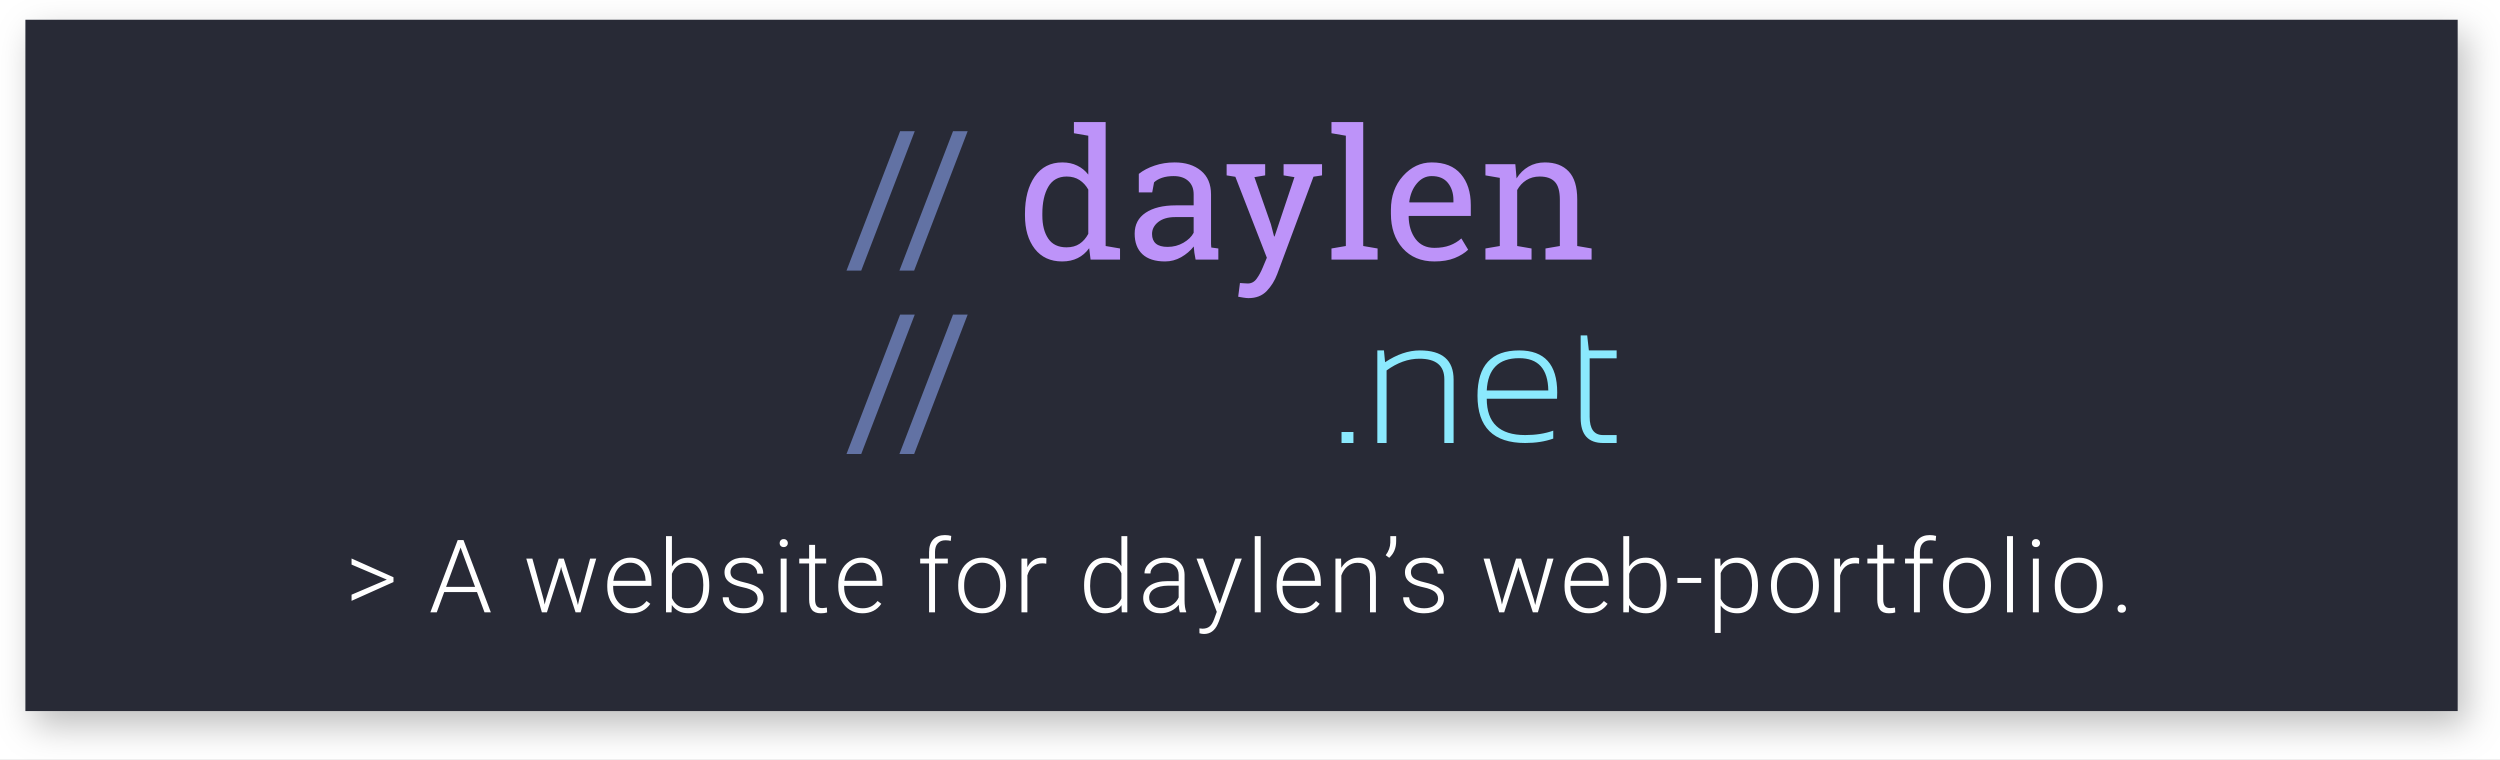
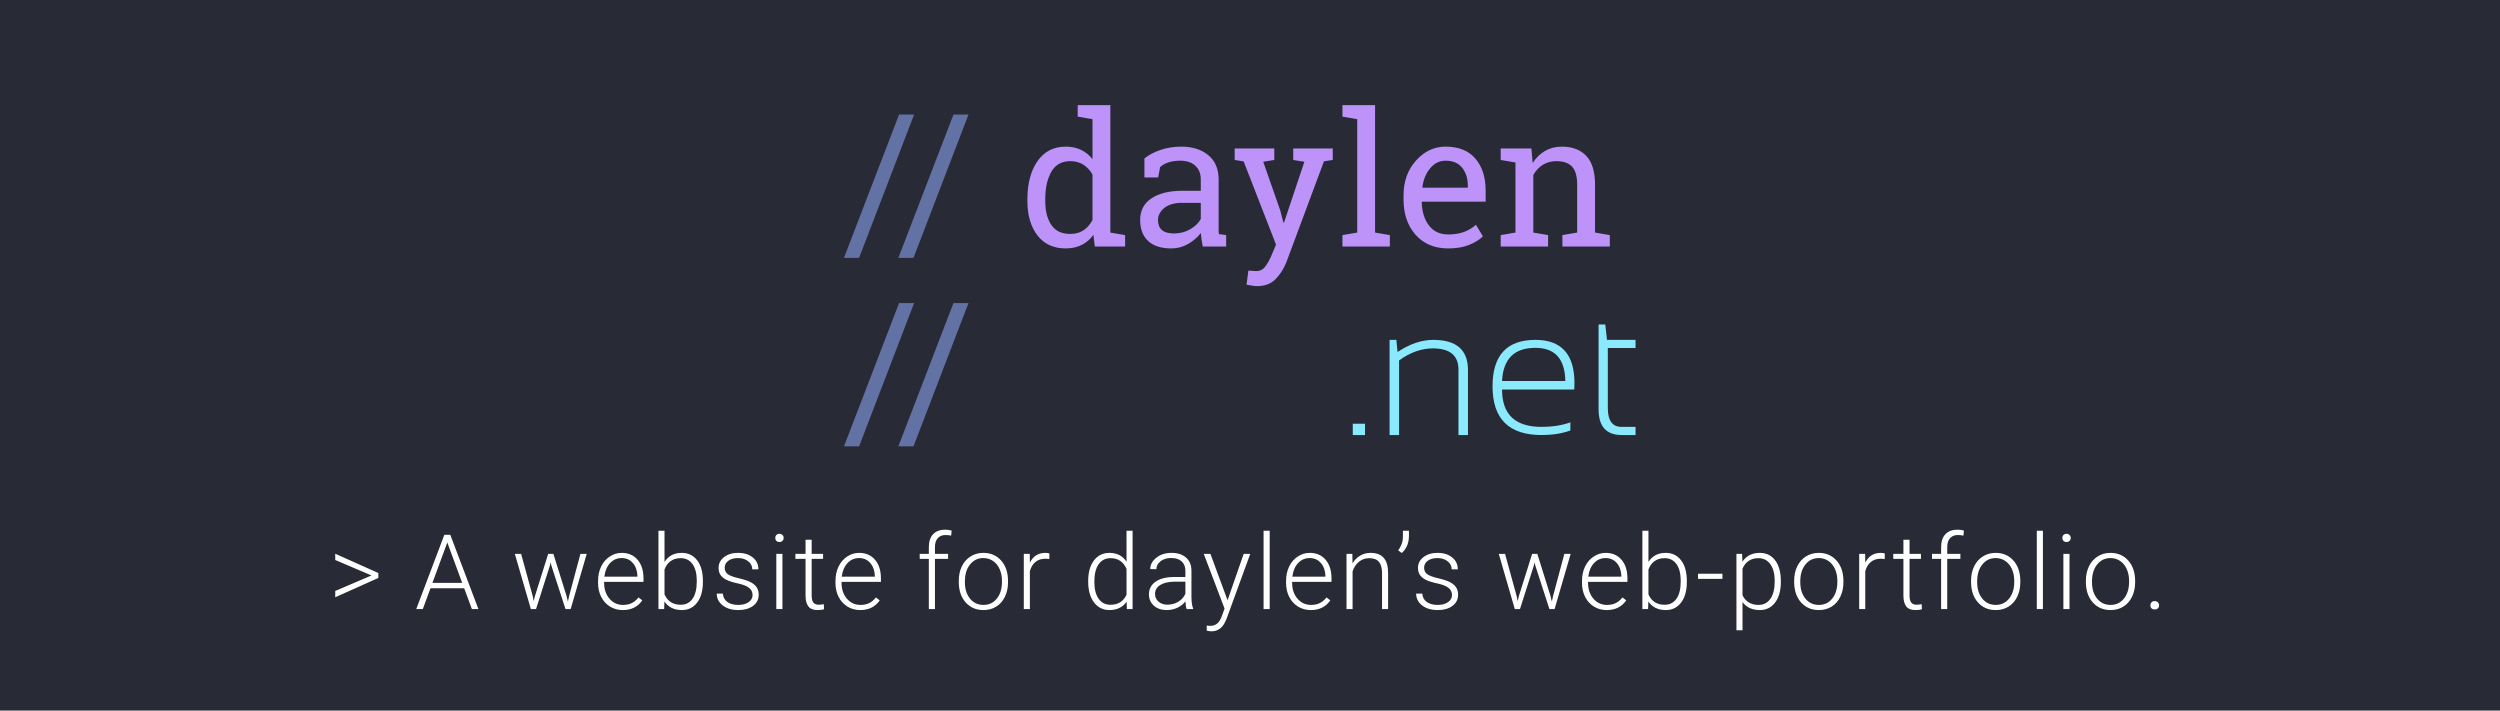
- <svg xmlns="http://www.w3.org/2000/svg" width="886" height="269" viewBox="0 0 886 269" fill="none">
-   <rect width="886" height="269" fill="white" />
-   <g filter="url(#filter0_d)">
-     <rect x="9" y="7" width="862" height="245" fill="#282A36" />
-     <path d="M305.219 95.906H300L319 46.5H324.188L305.219 95.906ZM323.969 95.906H318.75L337.75 46.5H342.938L323.969 95.906ZM305.219 160.906H300L319 111.5H324.188L305.219 160.906ZM323.969 160.906H318.75L337.75 111.5H342.938L323.969 160.906Z" fill="#6272A4" />
-     <path d="M386 87.969C384.896 89.51 383.542 90.677 381.938 91.469C380.354 92.26 378.51 92.656 376.406 92.656C372.281 92.656 369.052 91.167 366.719 88.188C364.406 85.188 363.25 81.25 363.25 76.375V75.719C363.25 70.281 364.406 65.896 366.719 62.562C369.052 59.229 372.302 57.562 376.469 57.562C378.469 57.562 380.229 57.938 381.75 58.688C383.292 59.417 384.604 60.479 385.688 61.875V48.094L380.594 47.219V43.25H385.688H391.844V87.188L396.938 88.062V92H386.5L386 87.969ZM369.406 76.375C369.406 79.771 370.104 82.5 371.5 84.562C372.896 86.625 375.052 87.656 377.969 87.656C379.802 87.656 381.344 87.24 382.594 86.406C383.844 85.573 384.875 84.396 385.688 82.875V67.188C384.896 65.771 383.865 64.646 382.594 63.812C381.323 62.979 379.802 62.562 378.031 62.562C375.094 62.562 372.917 63.781 371.5 66.219C370.104 68.656 369.406 71.823 369.406 75.719V76.375ZM423.719 92C423.531 91.083 423.385 90.26 423.281 89.531C423.177 88.802 423.104 88.073 423.062 87.344C421.875 88.865 420.385 90.135 418.594 91.156C416.823 92.156 414.927 92.656 412.906 92.656C409.385 92.656 406.708 91.802 404.875 90.094C403.042 88.365 402.125 85.938 402.125 82.812C402.125 79.604 403.417 77.135 406 75.406C408.604 73.656 412.167 72.781 416.688 72.781H423.031V68.844C423.031 66.865 422.406 65.302 421.156 64.156C419.906 62.99 418.167 62.406 415.938 62.406C414.396 62.406 413.031 62.604 411.844 63C410.677 63.396 409.729 63.938 409 64.625L408.344 68.188H403.594V61.625C405.135 60.396 407 59.417 409.188 58.688C411.375 57.938 413.75 57.562 416.312 57.562C420.146 57.562 423.25 58.542 425.625 60.5C428 62.458 429.188 65.26 429.188 68.906V85.188C429.188 85.625 429.188 86.052 429.188 86.469C429.208 86.885 429.24 87.302 429.281 87.719L431.781 88.062V92H423.719ZM413.812 87.5C415.854 87.5 417.719 87.01 419.406 86.031C421.094 85.052 422.302 83.875 423.031 82.5V76.938H416.469C413.948 76.938 411.948 77.521 410.469 78.688C409.01 79.854 408.281 81.271 408.281 82.938C408.281 84.417 408.74 85.552 409.656 86.344C410.573 87.115 411.958 87.5 413.812 87.5ZM468.531 62.156L465.5 62.625L452.625 97.188C451.771 99.458 450.542 101.438 448.938 103.125C447.333 104.812 445.177 105.656 442.469 105.656C441.99 105.656 441.365 105.594 440.594 105.469C439.823 105.365 439.229 105.26 438.812 105.156L439.438 100.312C439.312 100.292 439.677 100.312 440.531 100.375C441.406 100.438 441.958 100.469 442.188 100.469C443.5 100.469 444.562 99.896 445.375 98.75C446.188 97.625 446.896 96.323 447.5 94.844L448.969 91.344L437.812 62.656L434.719 62.156V58.188H448.375V62.156L444.562 62.781L450.406 79.469L451.531 83.781H451.719L458.75 62.781L454.906 62.156V58.188H468.531V62.156ZM471.875 47.219V43.25H483.125V87.188L488.219 88.062V92H471.875V88.062L476.969 87.188V48.094L471.875 47.219ZM508.344 92.656C503.635 92.656 499.885 91.094 497.094 87.969C494.323 84.823 492.938 80.75 492.938 75.75V74.375C492.938 69.562 494.365 65.562 497.219 62.375C500.094 59.167 503.49 57.562 507.406 57.562C511.948 57.562 515.385 58.938 517.719 61.688C520.073 64.438 521.25 68.104 521.25 72.688V76.531H499.312L499.219 76.688C499.281 79.938 500.104 82.615 501.688 84.719C503.271 86.802 505.49 87.844 508.344 87.844C510.427 87.844 512.25 87.552 513.812 86.969C515.396 86.365 516.76 85.542 517.906 84.5L520.312 88.5C519.104 89.667 517.5 90.656 515.5 91.469C513.521 92.26 511.135 92.656 508.344 92.656ZM507.406 62.406C505.344 62.406 503.583 63.281 502.125 65.031C500.667 66.76 499.771 68.938 499.438 71.562L499.5 71.719H515.094V70.906C515.094 68.49 514.448 66.469 513.156 64.844C511.865 63.219 509.948 62.406 507.406 62.406ZM526.438 88.062L531.531 87.188V63.031L526.438 62.156V58.188H537.031L537.469 63.219C538.594 61.427 540 60.042 541.688 59.062C543.396 58.062 545.333 57.562 547.5 57.562C551.146 57.562 553.969 58.635 555.969 60.781C557.969 62.906 558.969 66.198 558.969 70.656V87.188L564.062 88.062V92H547.719V88.062L552.812 87.188V70.781C552.812 67.802 552.219 65.688 551.031 64.438C549.865 63.188 548.073 62.562 545.656 62.562C543.885 62.562 542.312 62.99 540.938 63.844C539.583 64.698 538.5 65.865 537.688 67.344V87.188L542.781 88.062V92H526.438V88.062Z" fill="#BD93F9" />
-     <path d="M479.656 153.094V157H475.438V153.094H479.656ZM488.125 157V124.188H490.469L490.875 128.375C495.062 125.583 499.167 124.188 503.188 124.188C511.167 124.188 515.156 127.635 515.156 134.531V157H511.875V134.438C511.875 129.562 508.927 127.125 503.031 127.125C499.094 127.125 495.219 128.51 491.406 131.281V157H488.125ZM538.406 124.188C547.385 124.188 551.875 129.156 551.875 139.094C551.875 139.802 551.854 140.542 551.812 141.312H526.906C526.906 149.896 531.448 154.188 540.531 154.188C544.26 154.188 547.573 153.667 550.469 152.625V155.438C547.573 156.479 544.26 157 540.531 157C529.26 157 523.625 151.406 523.625 140.219C523.625 129.531 528.552 124.188 538.406 124.188ZM526.906 138.375H548.719C548.594 130.75 545.156 126.938 538.406 126.938C531.115 126.938 527.281 130.75 526.906 138.375ZM560.188 118.875H562.5L563.094 124.188H572.938V127H563.375V147.719C563.375 152.031 564.958 154.188 568.125 154.188H572.938V157H568.188C562.854 157 560.188 154.052 560.188 148.156V118.875Z" fill="#8BE9FD" />
-     <path d="M137.092 205.416L124.594 200.09V197.928L139.448 204.572V206.277L124.594 212.939V210.76L137.092 205.416ZM169.047 209.828H157.428L154.791 217H152.524L162.209 191.406H164.266L173.952 217H171.702L169.047 209.828ZM158.096 207.982H168.362L163.229 194.043L158.096 207.982ZM192.705 212.623L193.022 214.258L193.444 212.535L198.014 197.98H199.807L204.324 212.412L204.817 214.416L205.221 212.57L209.123 197.98H211.303L205.766 217H203.973L199.086 201.918L198.858 200.881L198.629 201.936L193.83 217H192.037L186.518 197.98H188.68L192.705 212.623ZM223.738 217.352C222.121 217.352 220.656 216.953 219.344 216.156C218.043 215.359 217.029 214.252 216.303 212.834C215.576 211.404 215.213 209.805 215.213 208.035V207.279C215.213 205.451 215.565 203.805 216.268 202.34C216.983 200.875 217.973 199.727 219.238 198.895C220.504 198.051 221.875 197.629 223.352 197.629C225.66 197.629 227.488 198.42 228.836 200.002C230.195 201.572 230.875 203.723 230.875 206.453V207.631H217.305V208.035C217.305 210.191 217.92 211.99 219.151 213.432C220.393 214.861 221.951 215.576 223.826 215.576C224.951 215.576 225.942 215.371 226.797 214.961C227.664 214.551 228.449 213.895 229.152 212.992L230.471 213.994C228.924 216.232 226.68 217.352 223.738 217.352ZM223.352 199.422C221.77 199.422 220.434 200.002 219.344 201.162C218.266 202.322 217.61 203.881 217.375 205.838H228.783V205.609C228.725 203.781 228.203 202.293 227.219 201.145C226.235 199.996 224.945 199.422 223.352 199.422ZM251.361 207.684C251.361 210.648 250.705 213.004 249.393 214.75C248.08 216.484 246.316 217.352 244.102 217.352C241.453 217.352 239.449 216.367 238.09 214.398L238.002 217H236.033V190H238.125V200.74C239.461 198.666 241.441 197.629 244.066 197.629C246.316 197.629 248.092 198.49 249.393 200.213C250.705 201.924 251.361 204.309 251.361 207.367V207.684ZM249.252 207.314C249.252 204.807 248.766 202.873 247.793 201.514C246.82 200.143 245.449 199.457 243.68 199.457C242.332 199.457 241.19 199.791 240.252 200.459C239.315 201.115 238.606 202.082 238.125 203.359V211.938C239.18 214.328 241.043 215.523 243.715 215.523C245.449 215.523 246.803 214.838 247.775 213.467C248.76 212.096 249.252 210.045 249.252 207.314ZM268.49 212.166C268.49 211.123 268.068 210.285 267.225 209.652C266.393 209.02 265.133 208.527 263.445 208.176C261.758 207.812 260.445 207.402 259.508 206.945C258.582 206.477 257.891 205.908 257.434 205.24C256.988 204.572 256.766 203.764 256.766 202.814C256.766 201.314 257.393 200.078 258.646 199.105C259.9 198.121 261.506 197.629 263.463 197.629C265.584 197.629 267.283 198.156 268.561 199.211C269.85 200.254 270.494 201.619 270.494 203.307H268.385C268.385 202.193 267.916 201.268 266.979 200.529C266.053 199.791 264.881 199.422 263.463 199.422C262.08 199.422 260.967 199.732 260.123 200.354C259.291 200.963 258.875 201.76 258.875 202.744C258.875 203.693 259.221 204.432 259.912 204.959C260.615 205.475 261.887 205.949 263.727 206.383C265.578 206.816 266.961 207.279 267.875 207.771C268.801 208.264 269.486 208.855 269.932 209.547C270.377 210.238 270.6 211.076 270.6 212.061C270.6 213.666 269.949 214.949 268.648 215.91C267.359 216.871 265.672 217.352 263.586 217.352C261.371 217.352 259.572 216.818 258.189 215.752C256.818 214.674 256.133 213.314 256.133 211.674H258.242C258.324 212.904 258.84 213.865 259.789 214.557C260.75 215.236 262.016 215.576 263.586 215.576C265.051 215.576 266.234 215.254 267.137 214.609C268.039 213.965 268.49 213.15 268.49 212.166ZM278.781 217H276.672V197.98H278.781V217ZM276.303 192.479C276.303 192.08 276.432 191.746 276.689 191.477C276.947 191.195 277.299 191.055 277.744 191.055C278.189 191.055 278.541 191.195 278.799 191.477C279.068 191.746 279.203 192.08 279.203 192.479C279.203 192.877 279.068 193.211 278.799 193.48C278.541 193.75 278.189 193.885 277.744 193.885C277.299 193.885 276.947 193.75 276.689 193.48C276.432 193.211 276.303 192.877 276.303 192.479ZM288.861 193.111V197.98H292.799V199.703H288.861V212.377C288.861 213.432 289.049 214.217 289.424 214.732C289.81 215.248 290.449 215.506 291.34 215.506C291.691 215.506 292.26 215.447 293.045 215.33L293.133 217.053C292.582 217.252 291.832 217.352 290.883 217.352C289.441 217.352 288.392 216.936 287.736 216.104C287.08 215.26 286.752 214.023 286.752 212.395V199.703H283.254V197.98H286.752V193.111H288.861ZM305.603 217.352C303.986 217.352 302.521 216.953 301.209 216.156C299.908 215.359 298.894 214.252 298.168 212.834C297.441 211.404 297.078 209.805 297.078 208.035V207.279C297.078 205.451 297.429 203.805 298.133 202.34C298.847 200.875 299.838 199.727 301.103 198.895C302.369 198.051 303.74 197.629 305.217 197.629C307.525 197.629 309.353 198.42 310.701 200.002C312.06 201.572 312.74 203.723 312.74 206.453V207.631H299.17V208.035C299.17 210.191 299.785 211.99 301.015 213.432C302.258 214.861 303.816 215.576 305.691 215.576C306.816 215.576 307.806 215.371 308.662 214.961C309.529 214.551 310.314 213.895 311.017 212.992L312.336 213.994C310.789 216.232 308.545 217.352 305.603 217.352ZM305.217 199.422C303.635 199.422 302.299 200.002 301.209 201.162C300.131 202.322 299.474 203.881 299.24 205.838H310.648V205.609C310.59 203.781 310.068 202.293 309.084 201.145C308.099 199.996 306.81 199.422 305.217 199.422ZM329.261 217V199.703H326.115V197.98H329.261V195.678C329.261 193.732 329.754 192.238 330.738 191.195C331.734 190.152 333.117 189.631 334.886 189.631C335.683 189.631 336.427 189.73 337.119 189.93L336.961 191.688C336.375 191.547 335.736 191.477 335.045 191.477C333.884 191.477 332.982 191.84 332.337 192.566C331.693 193.281 331.371 194.301 331.371 195.625V197.98H335.906V199.703H331.371V217H329.261ZM339.587 207.209C339.587 205.381 339.939 203.734 340.642 202.27C341.357 200.805 342.359 199.668 343.648 198.859C344.949 198.039 346.419 197.629 348.06 197.629C350.591 197.629 352.642 198.52 354.212 200.301C355.783 202.07 356.568 204.42 356.568 207.35V207.789C356.568 209.629 356.21 211.287 355.496 212.764C354.792 214.229 353.796 215.359 352.507 216.156C351.218 216.953 349.748 217.352 348.095 217.352C345.576 217.352 343.525 216.467 341.943 214.697C340.373 212.916 339.587 210.561 339.587 207.631V207.209ZM341.697 207.789C341.697 210.062 342.283 211.932 343.455 213.396C344.638 214.85 346.185 215.576 348.095 215.576C349.994 215.576 351.529 214.85 352.701 213.396C353.884 211.932 354.476 210.004 354.476 207.613V207.209C354.476 205.756 354.207 204.426 353.667 203.219C353.128 202.012 352.373 201.08 351.4 200.424C350.427 199.756 349.314 199.422 348.06 199.422C346.185 199.422 344.656 200.16 343.472 201.637C342.289 203.102 341.697 205.023 341.697 207.402V207.789ZM370.796 199.773C370.351 199.691 369.876 199.65 369.372 199.65C368.06 199.65 366.947 200.02 366.033 200.758C365.13 201.484 364.486 202.545 364.099 203.939V217H362.007V197.98H364.064L364.099 201.004C365.212 198.754 366.999 197.629 369.46 197.629C370.046 197.629 370.509 197.705 370.849 197.857L370.796 199.773ZM384.206 207.314C384.206 204.361 384.863 202.012 386.175 200.266C387.499 198.508 389.292 197.629 391.554 197.629C394.12 197.629 396.077 198.643 397.425 200.67V190H399.517V217H397.548L397.46 214.469C396.113 216.391 394.132 217.352 391.519 217.352C389.327 217.352 387.558 216.473 386.21 214.715C384.874 212.945 384.206 210.561 384.206 207.561V207.314ZM386.333 207.684C386.333 210.109 386.82 212.025 387.792 213.432C388.765 214.826 390.136 215.523 391.906 215.523C394.495 215.523 396.335 214.381 397.425 212.096V203.166C396.335 200.693 394.507 199.457 391.941 199.457C390.171 199.457 388.794 200.154 387.81 201.549C386.825 202.932 386.333 204.977 386.333 207.684ZM418.14 217C417.929 216.402 417.794 215.518 417.736 214.346C416.997 215.307 416.054 216.051 414.905 216.578C413.769 217.094 412.562 217.352 411.284 217.352C409.456 217.352 407.974 216.842 406.837 215.822C405.712 214.803 405.15 213.514 405.15 211.955C405.15 210.104 405.917 208.639 407.452 207.561C408.999 206.482 411.15 205.943 413.904 205.943H417.718V203.781C417.718 202.422 417.296 201.355 416.452 200.582C415.62 199.797 414.402 199.404 412.796 199.404C411.331 199.404 410.118 199.779 409.157 200.529C408.196 201.279 407.716 202.182 407.716 203.236L405.607 203.219C405.607 201.707 406.31 200.4 407.716 199.299C409.122 198.186 410.851 197.629 412.902 197.629C415.023 197.629 416.693 198.162 417.911 199.229C419.142 200.283 419.775 201.76 419.81 203.658V212.658C419.81 214.498 420.003 215.875 420.39 216.789V217H418.14ZM411.53 215.488C412.937 215.488 414.191 215.148 415.292 214.469C416.405 213.789 417.214 212.881 417.718 211.744V207.561H413.956C411.859 207.584 410.218 207.971 409.034 208.721C407.851 209.459 407.259 210.479 407.259 211.779C407.259 212.846 407.652 213.73 408.437 214.434C409.234 215.137 410.265 215.488 411.53 215.488ZM432.263 213.977L437.818 197.98H440.085L431.964 220.234L431.542 221.219C430.499 223.527 428.888 224.682 426.708 224.682C426.204 224.682 425.665 224.6 425.091 224.436L425.073 222.695L426.163 222.801C427.194 222.801 428.026 222.543 428.659 222.027C429.304 221.523 429.849 220.65 430.294 219.408L431.226 216.842L424.054 197.98H426.357L432.263 213.977ZM446.79 217H444.681V190H446.79V217ZM460.966 217.352C459.349 217.352 457.884 216.953 456.571 216.156C455.27 215.359 454.257 214.252 453.53 212.834C452.804 211.404 452.44 209.805 452.44 208.035V207.279C452.44 205.451 452.792 203.805 453.495 202.34C454.21 200.875 455.2 199.727 456.466 198.895C457.731 198.051 459.103 197.629 460.579 197.629C462.888 197.629 464.716 198.42 466.063 200.002C467.423 201.572 468.103 203.723 468.103 206.453V207.631H454.532V208.035C454.532 210.191 455.147 211.99 456.378 213.432C457.62 214.861 459.179 215.576 461.054 215.576C462.179 215.576 463.169 215.371 464.024 214.961C464.892 214.551 465.677 213.895 466.38 212.992L467.698 213.994C466.151 216.232 463.907 217.352 460.966 217.352ZM460.579 199.422C458.997 199.422 457.661 200.002 456.571 201.162C455.493 202.322 454.837 203.881 454.603 205.838H466.011V205.609C465.952 203.781 465.431 202.293 464.446 201.145C463.462 199.996 462.173 199.422 460.579 199.422ZM475.282 197.98L475.352 201.232C476.067 200.061 476.958 199.17 478.024 198.561C479.091 197.939 480.268 197.629 481.557 197.629C483.597 197.629 485.114 198.203 486.11 199.352C487.106 200.5 487.61 202.223 487.622 204.52V217H485.53V204.502C485.518 202.803 485.155 201.537 484.44 200.705C483.737 199.873 482.606 199.457 481.048 199.457C479.747 199.457 478.593 199.867 477.585 200.688C476.589 201.496 475.85 202.592 475.37 203.975V217H473.278V197.98H475.282ZM492.341 197.682L491.093 196.768C492.147 195.35 492.692 193.861 492.727 192.303V190H494.802V191.775C494.802 194.225 493.981 196.193 492.341 197.682ZM509.645 212.166C509.645 211.123 509.223 210.285 508.38 209.652C507.548 209.02 506.288 208.527 504.6 208.176C502.913 207.812 501.6 207.402 500.663 206.945C499.737 206.477 499.046 205.908 498.589 205.24C498.143 204.572 497.921 203.764 497.921 202.814C497.921 201.314 498.548 200.078 499.801 199.105C501.055 198.121 502.661 197.629 504.618 197.629C506.739 197.629 508.438 198.156 509.716 199.211C511.005 200.254 511.649 201.619 511.649 203.307H509.54C509.54 202.193 509.071 201.268 508.134 200.529C507.208 199.791 506.036 199.422 504.618 199.422C503.235 199.422 502.122 199.732 501.278 200.354C500.446 200.963 500.03 201.76 500.03 202.744C500.03 203.693 500.376 204.432 501.067 204.959C501.77 205.475 503.042 205.949 504.882 206.383C506.733 206.816 508.116 207.279 509.03 207.771C509.956 208.264 510.641 208.855 511.087 209.547C511.532 210.238 511.755 211.076 511.755 212.061C511.755 213.666 511.104 214.949 509.803 215.91C508.514 216.871 506.827 217.352 504.741 217.352C502.526 217.352 500.727 216.818 499.344 215.752C497.973 214.674 497.288 213.314 497.288 211.674H499.397C499.479 212.904 499.995 213.865 500.944 214.557C501.905 215.236 503.171 215.576 504.741 215.576C506.206 215.576 507.389 215.254 508.292 214.609C509.194 213.965 509.645 213.15 509.645 212.166ZM531.967 212.623L532.284 214.258L532.706 212.535L537.276 197.98H539.069L543.586 212.412L544.079 214.416L544.483 212.57L548.385 197.98H550.565L545.028 217H543.235L538.348 201.918L538.12 200.881L537.891 201.936L533.092 217H531.299L525.78 197.98H527.942L531.967 212.623ZM563 217.352C561.383 217.352 559.918 216.953 558.606 216.156C557.305 215.359 556.291 214.252 555.565 212.834C554.838 211.404 554.475 209.805 554.475 208.035V207.279C554.475 205.451 554.827 203.805 555.53 202.34C556.245 200.875 557.235 199.727 558.5 198.895C559.766 198.051 561.137 197.629 562.614 197.629C564.922 197.629 566.75 198.42 568.098 200.002C569.457 201.572 570.137 203.723 570.137 206.453V207.631H556.567V208.035C556.567 210.191 557.182 211.99 558.413 213.432C559.655 214.861 561.213 215.576 563.088 215.576C564.213 215.576 565.204 215.371 566.059 214.961C566.926 214.551 567.711 213.895 568.415 212.992L569.733 213.994C568.186 216.232 565.942 217.352 563 217.352ZM562.614 199.422C561.032 199.422 559.696 200.002 558.606 201.162C557.528 202.322 556.872 203.881 556.637 205.838H568.045V205.609C567.987 203.781 567.465 202.293 566.481 201.145C565.497 199.996 564.207 199.422 562.614 199.422ZM590.623 207.684C590.623 210.648 589.967 213.004 588.655 214.75C587.342 216.484 585.578 217.352 583.364 217.352C580.715 217.352 578.711 216.367 577.352 214.398L577.264 217H575.295V190H577.387V200.74C578.723 198.666 580.703 197.629 583.328 197.629C585.578 197.629 587.354 198.49 588.655 200.213C589.967 201.924 590.623 204.309 590.623 207.367V207.684ZM588.514 207.314C588.514 204.807 588.028 202.873 587.055 201.514C586.082 200.143 584.711 199.457 582.942 199.457C581.594 199.457 580.452 199.791 579.514 200.459C578.577 201.115 577.868 202.082 577.387 203.359V211.938C578.442 214.328 580.305 215.523 582.977 215.523C584.711 215.523 586.065 214.838 587.037 213.467C588.022 212.096 588.514 210.045 588.514 207.314ZM602.901 206.594H594.481V204.818H602.901V206.594ZM623.035 207.684C623.035 210.648 622.379 213.004 621.067 214.75C619.754 216.484 617.996 217.352 615.793 217.352C613.192 217.352 611.199 216.438 609.817 214.609V224.312H607.725V197.98H609.676L609.781 200.67C611.153 198.643 613.139 197.629 615.74 197.629C618.014 197.629 619.795 198.49 621.084 200.213C622.385 201.936 623.035 204.326 623.035 207.385V207.684ZM620.926 207.314C620.926 204.889 620.428 202.973 619.432 201.566C618.436 200.16 617.047 199.457 615.266 199.457C613.977 199.457 612.869 199.768 611.944 200.389C611.018 201.01 610.309 201.912 609.817 203.096V212.219C610.321 213.309 611.041 214.141 611.979 214.715C612.916 215.289 614.024 215.576 615.301 215.576C617.071 215.576 618.448 214.873 619.432 213.467C620.428 212.049 620.926 209.998 620.926 207.314ZM627.631 207.209C627.631 205.381 627.983 203.734 628.686 202.27C629.401 200.805 630.402 199.668 631.692 198.859C632.992 198.039 634.463 197.629 636.104 197.629C638.635 197.629 640.686 198.52 642.256 200.301C643.826 202.07 644.611 204.42 644.611 207.35V207.789C644.611 209.629 644.254 211.287 643.539 212.764C642.836 214.229 641.84 215.359 640.551 216.156C639.262 216.953 637.791 217.352 636.139 217.352C633.619 217.352 631.568 216.467 629.986 214.697C628.416 212.916 627.631 210.561 627.631 207.631V207.209ZM629.74 207.789C629.74 210.062 630.326 211.932 631.498 213.396C632.682 214.85 634.229 215.576 636.139 215.576C638.037 215.576 639.572 214.85 640.744 213.396C641.928 211.932 642.52 210.004 642.52 207.613V207.209C642.52 205.756 642.25 204.426 641.711 203.219C641.172 202.012 640.416 201.08 639.443 200.424C638.471 199.756 637.358 199.422 636.104 199.422C634.229 199.422 632.699 200.16 631.516 201.637C630.332 203.102 629.74 205.023 629.74 207.402V207.789ZM658.84 199.773C658.395 199.691 657.92 199.65 657.416 199.65C656.104 199.65 654.99 200.02 654.076 200.758C653.174 201.484 652.529 202.545 652.143 203.939V217H650.051V197.98H652.107L652.143 201.004C653.256 198.754 655.043 197.629 657.504 197.629C658.09 197.629 658.553 197.705 658.893 197.857L658.84 199.773ZM667.408 193.111V197.98H671.346V199.703H667.408V212.377C667.408 213.432 667.596 214.217 667.971 214.732C668.357 215.248 668.996 215.506 669.887 215.506C670.238 215.506 670.807 215.447 671.592 215.33L671.68 217.053C671.129 217.252 670.379 217.352 669.43 217.352C667.988 217.352 666.939 216.936 666.283 216.104C665.627 215.26 665.299 214.023 665.299 212.395V199.703H661.801V197.98H665.299V193.111H667.408ZM678.297 217V199.703H675.15V197.98H678.297V195.678C678.297 193.732 678.789 192.238 679.773 191.195C680.769 190.152 682.152 189.631 683.922 189.631C684.719 189.631 685.463 189.73 686.154 189.93L685.996 191.688C685.41 191.547 684.771 191.477 684.08 191.477C682.92 191.477 682.018 191.84 681.373 192.566C680.728 193.281 680.406 194.301 680.406 195.625V197.98H684.941V199.703H680.406V217H678.297ZM688.623 207.209C688.623 205.381 688.974 203.734 689.678 202.27C690.392 200.805 691.394 199.668 692.683 198.859C693.984 198.039 695.455 197.629 697.096 197.629C699.627 197.629 701.678 198.52 703.248 200.301C704.818 202.07 705.603 204.42 705.603 207.35V207.789C705.603 209.629 705.246 211.287 704.531 212.764C703.828 214.229 702.832 215.359 701.543 216.156C700.254 216.953 698.783 217.352 697.131 217.352C694.611 217.352 692.56 216.467 690.978 214.697C689.408 212.916 688.623 210.561 688.623 207.631V207.209ZM690.732 207.789C690.732 210.062 691.318 211.932 692.49 213.396C693.674 214.85 695.221 215.576 697.131 215.576C699.029 215.576 700.564 214.85 701.736 213.396C702.92 211.932 703.512 210.004 703.512 207.613V207.209C703.512 205.756 703.242 204.426 702.703 203.219C702.164 202.012 701.408 201.08 700.435 200.424C699.463 199.756 698.349 199.422 697.096 199.422C695.221 199.422 693.691 200.16 692.508 201.637C691.324 203.102 690.732 205.023 690.732 207.402V207.789ZM713.398 217H711.289V190H713.398V217ZM722.564 217H720.455V197.98H722.564V217ZM720.086 192.479C720.086 192.08 720.215 191.746 720.472 191.477C720.73 191.195 721.082 191.055 721.527 191.055C721.972 191.055 722.324 191.195 722.582 191.477C722.851 191.746 722.986 192.08 722.986 192.479C722.986 192.877 722.851 193.211 722.582 193.48C722.324 193.75 721.972 193.885 721.527 193.885C721.082 193.885 720.73 193.75 720.472 193.48C720.215 193.211 720.086 192.877 720.086 192.479ZM728.214 207.209C728.214 205.381 728.566 203.734 729.269 202.27C729.984 200.805 730.986 199.668 732.275 198.859C733.576 198.039 735.047 197.629 736.687 197.629C739.218 197.629 741.269 198.52 742.839 200.301C744.41 202.07 745.195 204.42 745.195 207.35V207.789C745.195 209.629 744.838 211.287 744.123 212.764C743.42 214.229 742.423 215.359 741.134 216.156C739.845 216.953 738.375 217.352 736.722 217.352C734.203 217.352 732.152 216.467 730.57 214.697C729 212.916 728.214 210.561 728.214 207.631V207.209ZM730.324 207.789C730.324 210.062 730.91 211.932 732.082 213.396C733.265 214.85 734.812 215.576 736.722 215.576C738.621 215.576 740.156 214.85 741.328 213.396C742.511 211.932 743.103 210.004 743.103 207.613V207.209C743.103 205.756 742.834 204.426 742.295 203.219C741.755 202.012 741 201.08 740.027 200.424C739.054 199.756 737.941 199.422 736.687 199.422C734.812 199.422 733.283 200.16 732.099 201.637C730.916 203.102 730.324 205.023 730.324 207.402V207.789ZM750.441 215.734C750.441 215.324 750.57 214.979 750.828 214.697C751.097 214.404 751.466 214.258 751.935 214.258C752.404 214.258 752.773 214.404 753.042 214.697C753.312 214.979 753.447 215.324 753.447 215.734C753.447 216.145 753.312 216.484 753.042 216.754C752.773 217.012 752.404 217.141 751.935 217.141C751.466 217.141 751.097 217.012 750.828 216.754C750.57 216.484 750.441 216.145 750.441 215.734Z" fill="white" />
-   </g>
-   <defs>
-     <filter id="filter0_d" x="0" y="0" width="886" height="269" filterUnits="userSpaceOnUse" color-interpolation-filters="sRGB">
-       <feFlood flood-opacity="0" result="BackgroundImageFix" />
-       <feColorMatrix in="SourceAlpha" type="matrix" values="0 0 0 0 0 0 0 0 0 0 0 0 0 0 0 0 0 0 127 0" />
-       <feOffset dx="3" dy="5" />
-       <feGaussianBlur stdDeviation="6" />
-       <feColorMatrix type="matrix" values="0 0 0 0 0 0 0 0 0 0 0 0 0 0 0 0 0 0 0.25 0" />
-       <feBlend mode="normal" in2="BackgroundImageFix" result="effect1_dropShadow" />
-       <feBlend mode="normal" in="SourceGraphic" in2="effect1_dropShadow" result="shape" />
-     </filter>
-   </defs>
+ <svg xmlns="http://www.w3.org/2000/svg" width="862" height="245" viewBox="0 0 862 245" fill="none">
+   <rect width="862" height="245" fill="white" />
+   <rect width="862" height="245" fill="#282A36" />
+   <path d="M296.219 88.906H291L310 39.5H315.188L296.219 88.906ZM314.969 88.906H309.75L328.75 39.5H333.938L314.969 88.906ZM296.219 153.906H291L310 104.5H315.188L296.219 153.906ZM314.969 153.906H309.75L328.75 104.5H333.938L314.969 153.906Z" fill="#6272A4" />
+   <path d="M377 80.969C375.896 82.51 374.542 83.677 372.938 84.469C371.354 85.26 369.51 85.656 367.406 85.656C363.281 85.656 360.052 84.167 357.719 81.188C355.406 78.188 354.25 74.25 354.25 69.375V68.719C354.25 63.281 355.406 58.896 357.719 55.562C360.052 52.229 363.302 50.562 367.469 50.562C369.469 50.562 371.229 50.938 372.75 51.688C374.292 52.417 375.604 53.479 376.688 54.875V41.094L371.594 40.219V36.25H376.688H382.844V80.188L387.938 81.062V85H377.5L377 80.969ZM360.406 69.375C360.406 72.771 361.104 75.5 362.5 77.562C363.896 79.625 366.052 80.656 368.969 80.656C370.802 80.656 372.344 80.24 373.594 79.406C374.844 78.573 375.875 77.396 376.688 75.875V60.188C375.896 58.771 374.865 57.646 373.594 56.812C372.323 55.979 370.802 55.562 369.031 55.562C366.094 55.562 363.917 56.781 362.5 59.219C361.104 61.656 360.406 64.823 360.406 68.719V69.375ZM414.719 85C414.531 84.083 414.385 83.26 414.281 82.531C414.177 81.802 414.104 81.073 414.062 80.344C412.875 81.865 411.385 83.135 409.594 84.156C407.823 85.156 405.927 85.656 403.906 85.656C400.385 85.656 397.708 84.802 395.875 83.094C394.042 81.365 393.125 78.938 393.125 75.812C393.125 72.604 394.417 70.135 397 68.406C399.604 66.656 403.167 65.781 407.688 65.781H414.031V61.844C414.031 59.865 413.406 58.302 412.156 57.156C410.906 55.99 409.167 55.406 406.938 55.406C405.396 55.406 404.031 55.604 402.844 56C401.677 56.396 400.729 56.938 400 57.625L399.344 61.188H394.594V54.625C396.135 53.396 398 52.417 400.188 51.688C402.375 50.938 404.75 50.562 407.312 50.562C411.146 50.562 414.25 51.542 416.625 53.5C419 55.458 420.188 58.26 420.188 61.906V78.188C420.188 78.625 420.188 79.052 420.188 79.469C420.208 79.885 420.24 80.302 420.281 80.719L422.781 81.062V85H414.719ZM404.812 80.5C406.854 80.5 408.719 80.01 410.406 79.031C412.094 78.052 413.302 76.875 414.031 75.5V69.938H407.469C404.948 69.938 402.948 70.521 401.469 71.688C400.01 72.854 399.281 74.271 399.281 75.938C399.281 77.417 399.74 78.552 400.656 79.344C401.573 80.115 402.958 80.5 404.812 80.5ZM459.531 55.156L456.5 55.625L443.625 90.188C442.771 92.458 441.542 94.438 439.938 96.125C438.333 97.812 436.177 98.656 433.469 98.656C432.99 98.656 432.365 98.594 431.594 98.469C430.823 98.365 430.229 98.26 429.812 98.156L430.438 93.312C430.312 93.292 430.677 93.312 431.531 93.375C432.406 93.438 432.958 93.469 433.188 93.469C434.5 93.469 435.562 92.896 436.375 91.75C437.188 90.625 437.896 89.323 438.5 87.844L439.969 84.344L428.812 55.656L425.719 55.156V51.188H439.375V55.156L435.562 55.781L441.406 72.469L442.531 76.781H442.719L449.75 55.781L445.906 55.156V51.188H459.531V55.156ZM462.875 40.219V36.25H474.125V80.188L479.219 81.062V85H462.875V81.062L467.969 80.188V41.094L462.875 40.219ZM499.344 85.656C494.635 85.656 490.885 84.094 488.094 80.969C485.323 77.823 483.938 73.75 483.938 68.75V67.375C483.938 62.562 485.365 58.562 488.219 55.375C491.094 52.167 494.49 50.562 498.406 50.562C502.948 50.562 506.385 51.938 508.719 54.688C511.073 57.438 512.25 61.104 512.25 65.688V69.531H490.312L490.219 69.688C490.281 72.938 491.104 75.615 492.688 77.719C494.271 79.802 496.49 80.844 499.344 80.844C501.427 80.844 503.25 80.552 504.812 79.969C506.396 79.365 507.76 78.542 508.906 77.5L511.312 81.5C510.104 82.667 508.5 83.656 506.5 84.469C504.521 85.26 502.135 85.656 499.344 85.656ZM498.406 55.406C496.344 55.406 494.583 56.281 493.125 58.031C491.667 59.76 490.771 61.938 490.438 64.562L490.5 64.719H506.094V63.906C506.094 61.49 505.448 59.469 504.156 57.844C502.865 56.219 500.948 55.406 498.406 55.406ZM517.438 81.062L522.531 80.188V56.031L517.438 55.156V51.188H528.031L528.469 56.219C529.594 54.427 531 53.042 532.688 52.062C534.396 51.062 536.333 50.562 538.5 50.562C542.146 50.562 544.969 51.635 546.969 53.781C548.969 55.906 549.969 59.198 549.969 63.656V80.188L555.062 81.062V85H538.719V81.062L543.812 80.188V63.781C543.812 60.802 543.219 58.688 542.031 57.438C540.865 56.188 539.073 55.562 536.656 55.562C534.885 55.562 533.312 55.99 531.938 56.844C530.583 57.698 529.5 58.865 528.688 60.344V80.188L533.781 81.062V85H517.438V81.062Z" fill="#BD93F9" />
+   <path d="M470.656 146.094V150H466.438V146.094H470.656ZM479.125 150V117.188H481.469L481.875 121.375C486.062 118.583 490.167 117.188 494.188 117.188C502.167 117.188 506.156 120.635 506.156 127.531V150H502.875V127.438C502.875 122.562 499.927 120.125 494.031 120.125C490.094 120.125 486.219 121.51 482.406 124.281V150H479.125ZM529.406 117.188C538.385 117.188 542.875 122.156 542.875 132.094C542.875 132.802 542.854 133.542 542.812 134.312H517.906C517.906 142.896 522.448 147.188 531.531 147.188C535.26 147.188 538.573 146.667 541.469 145.625V148.438C538.573 149.479 535.26 150 531.531 150C520.26 150 514.625 144.406 514.625 133.219C514.625 122.531 519.552 117.188 529.406 117.188ZM517.906 131.375H539.719C539.594 123.75 536.156 119.938 529.406 119.938C522.115 119.938 518.281 123.75 517.906 131.375ZM551.188 111.875H553.5L554.094 117.188H563.938V120H554.375V140.719C554.375 145.031 555.958 147.188 559.125 147.188H563.938V150H559.188C553.854 150 551.188 147.052 551.188 141.156V111.875Z" fill="#8BE9FD" />
+   <path d="M128.092 198.416L115.594 193.09V190.928L130.448 197.572V199.277L115.594 205.939V203.76L128.092 198.416ZM160.047 202.828H148.428L145.791 210H143.524L153.209 184.406H155.266L164.952 210H162.702L160.047 202.828ZM149.096 200.982H159.362L154.229 187.043L149.096 200.982ZM183.705 205.623L184.022 207.258L184.444 205.535L189.014 190.98H190.807L195.324 205.412L195.817 207.416L196.221 205.57L200.123 190.98H202.303L196.766 210H194.973L190.086 194.918L189.858 193.881L189.629 194.936L184.83 210H183.037L177.518 190.98H179.68L183.705 205.623ZM214.738 210.352C213.121 210.352 211.656 209.953 210.344 209.156C209.043 208.359 208.029 207.252 207.303 205.834C206.576 204.404 206.213 202.805 206.213 201.035V200.279C206.213 198.451 206.565 196.805 207.268 195.34C207.983 193.875 208.973 192.727 210.238 191.895C211.504 191.051 212.875 190.629 214.352 190.629C216.66 190.629 218.488 191.42 219.836 193.002C221.195 194.572 221.875 196.723 221.875 199.453V200.631H208.305V201.035C208.305 203.191 208.92 204.99 210.151 206.432C211.393 207.861 212.951 208.576 214.826 208.576C215.951 208.576 216.942 208.371 217.797 207.961C218.664 207.551 219.449 206.895 220.152 205.992L221.471 206.994C219.924 209.232 217.68 210.352 214.738 210.352ZM214.352 192.422C212.77 192.422 211.434 193.002 210.344 194.162C209.266 195.322 208.61 196.881 208.375 198.838H219.783V198.609C219.725 196.781 219.203 195.293 218.219 194.145C217.235 192.996 215.945 192.422 214.352 192.422ZM242.361 200.684C242.361 203.648 241.705 206.004 240.393 207.75C239.08 209.484 237.316 210.352 235.102 210.352C232.453 210.352 230.449 209.367 229.09 207.398L229.002 210H227.033V183H229.125V193.74C230.461 191.666 232.441 190.629 235.066 190.629C237.316 190.629 239.092 191.49 240.393 193.213C241.705 194.924 242.361 197.309 242.361 200.367V200.684ZM240.252 200.314C240.252 197.807 239.766 195.873 238.793 194.514C237.82 193.143 236.449 192.457 234.68 192.457C233.332 192.457 232.19 192.791 231.252 193.459C230.315 194.115 229.606 195.082 229.125 196.359V204.938C230.18 207.328 232.043 208.523 234.715 208.523C236.449 208.523 237.803 207.838 238.775 206.467C239.76 205.096 240.252 203.045 240.252 200.314ZM259.49 205.166C259.49 204.123 259.068 203.285 258.225 202.652C257.393 202.02 256.133 201.527 254.445 201.176C252.758 200.812 251.445 200.402 250.508 199.945C249.582 199.477 248.891 198.908 248.434 198.24C247.988 197.572 247.766 196.764 247.766 195.814C247.766 194.314 248.393 193.078 249.646 192.105C250.9 191.121 252.506 190.629 254.463 190.629C256.584 190.629 258.283 191.156 259.561 192.211C260.85 193.254 261.494 194.619 261.494 196.307H259.385C259.385 195.193 258.916 194.268 257.979 193.529C257.053 192.791 255.881 192.422 254.463 192.422C253.08 192.422 251.967 192.732 251.123 193.354C250.291 193.963 249.875 194.76 249.875 195.744C249.875 196.693 250.221 197.432 250.912 197.959C251.615 198.475 252.887 198.949 254.727 199.383C256.578 199.816 257.961 200.279 258.875 200.771C259.801 201.264 260.486 201.855 260.932 202.547C261.377 203.238 261.6 204.076 261.6 205.061C261.6 206.666 260.949 207.949 259.648 208.91C258.359 209.871 256.672 210.352 254.586 210.352C252.371 210.352 250.572 209.818 249.189 208.752C247.818 207.674 247.133 206.314 247.133 204.674H249.242C249.324 205.904 249.84 206.865 250.789 207.557C251.75 208.236 253.016 208.576 254.586 208.576C256.051 208.576 257.234 208.254 258.137 207.609C259.039 206.965 259.49 206.15 259.49 205.166ZM269.781 210H267.672V190.98H269.781V210ZM267.303 185.479C267.303 185.08 267.432 184.746 267.689 184.477C267.947 184.195 268.299 184.055 268.744 184.055C269.189 184.055 269.541 184.195 269.799 184.477C270.068 184.746 270.203 185.08 270.203 185.479C270.203 185.877 270.068 186.211 269.799 186.48C269.541 186.75 269.189 186.885 268.744 186.885C268.299 186.885 267.947 186.75 267.689 186.48C267.432 186.211 267.303 185.877 267.303 185.479ZM279.861 186.111V190.98H283.799V192.703H279.861V205.377C279.861 206.432 280.049 207.217 280.424 207.732C280.81 208.248 281.449 208.506 282.34 208.506C282.691 208.506 283.26 208.447 284.045 208.33L284.133 210.053C283.582 210.252 282.832 210.352 281.883 210.352C280.441 210.352 279.392 209.936 278.736 209.104C278.08 208.26 277.752 207.023 277.752 205.395V192.703H274.254V190.98H277.752V186.111H279.861ZM296.603 210.352C294.986 210.352 293.521 209.953 292.209 209.156C290.908 208.359 289.894 207.252 289.168 205.834C288.441 204.404 288.078 202.805 288.078 201.035V200.279C288.078 198.451 288.429 196.805 289.133 195.34C289.847 193.875 290.838 192.727 292.103 191.895C293.369 191.051 294.74 190.629 296.217 190.629C298.525 190.629 300.353 191.42 301.701 193.002C303.06 194.572 303.74 196.723 303.74 199.453V200.631H290.17V201.035C290.17 203.191 290.785 204.99 292.015 206.432C293.258 207.861 294.816 208.576 296.691 208.576C297.816 208.576 298.806 208.371 299.662 207.961C300.529 207.551 301.314 206.895 302.017 205.992L303.336 206.994C301.789 209.232 299.545 210.352 296.603 210.352ZM296.217 192.422C294.635 192.422 293.299 193.002 292.209 194.162C291.131 195.322 290.474 196.881 290.24 198.838H301.648V198.609C301.59 196.781 301.068 195.293 300.084 194.145C299.099 192.996 297.81 192.422 296.217 192.422ZM320.261 210V192.703H317.115V190.98H320.261V188.678C320.261 186.732 320.754 185.238 321.738 184.195C322.734 183.152 324.117 182.631 325.886 182.631C326.683 182.631 327.427 182.73 328.119 182.93L327.961 184.688C327.375 184.547 326.736 184.477 326.045 184.477C324.884 184.477 323.982 184.84 323.337 185.566C322.693 186.281 322.371 187.301 322.371 188.625V190.98H326.906V192.703H322.371V210H320.261ZM330.587 200.209C330.587 198.381 330.939 196.734 331.642 195.27C332.357 193.805 333.359 192.668 334.648 191.859C335.949 191.039 337.419 190.629 339.06 190.629C341.591 190.629 343.642 191.52 345.212 193.301C346.783 195.07 347.568 197.42 347.568 200.35V200.789C347.568 202.629 347.21 204.287 346.496 205.764C345.792 207.229 344.796 208.359 343.507 209.156C342.218 209.953 340.748 210.352 339.095 210.352C336.576 210.352 334.525 209.467 332.943 207.697C331.373 205.916 330.587 203.561 330.587 200.631V200.209ZM332.697 200.789C332.697 203.062 333.283 204.932 334.455 206.396C335.638 207.85 337.185 208.576 339.095 208.576C340.994 208.576 342.529 207.85 343.701 206.396C344.884 204.932 345.476 203.004 345.476 200.613V200.209C345.476 198.756 345.207 197.426 344.667 196.219C344.128 195.012 343.373 194.08 342.4 193.424C341.427 192.756 340.314 192.422 339.06 192.422C337.185 192.422 335.656 193.16 334.472 194.637C333.289 196.102 332.697 198.023 332.697 200.402V200.789ZM361.796 192.773C361.351 192.691 360.876 192.65 360.372 192.65C359.06 192.65 357.947 193.02 357.033 193.758C356.13 194.484 355.486 195.545 355.099 196.939V210H353.007V190.98H355.064L355.099 194.004C356.212 191.754 357.999 190.629 360.46 190.629C361.046 190.629 361.509 190.705 361.849 190.857L361.796 192.773ZM375.206 200.314C375.206 197.361 375.863 195.012 377.175 193.266C378.499 191.508 380.292 190.629 382.554 190.629C385.12 190.629 387.077 191.643 388.425 193.67V183H390.517V210H388.548L388.46 207.469C387.113 209.391 385.132 210.352 382.519 210.352C380.327 210.352 378.558 209.473 377.21 207.715C375.874 205.945 375.206 203.561 375.206 200.561V200.314ZM377.333 200.684C377.333 203.109 377.82 205.025 378.792 206.432C379.765 207.826 381.136 208.523 382.906 208.523C385.495 208.523 387.335 207.381 388.425 205.096V196.166C387.335 193.693 385.507 192.457 382.941 192.457C381.171 192.457 379.794 193.154 378.81 194.549C377.825 195.932 377.333 197.977 377.333 200.684ZM409.14 210C408.929 209.402 408.794 208.518 408.736 207.346C407.997 208.307 407.054 209.051 405.905 209.578C404.769 210.094 403.562 210.352 402.284 210.352C400.456 210.352 398.974 209.842 397.837 208.822C396.712 207.803 396.15 206.514 396.15 204.955C396.15 203.104 396.917 201.639 398.452 200.561C399.999 199.482 402.15 198.943 404.904 198.943H408.718V196.781C408.718 195.422 408.296 194.355 407.452 193.582C406.62 192.797 405.402 192.404 403.796 192.404C402.331 192.404 401.118 192.779 400.157 193.529C399.196 194.279 398.716 195.182 398.716 196.236L396.607 196.219C396.607 194.707 397.31 193.4 398.716 192.299C400.122 191.186 401.851 190.629 403.902 190.629C406.023 190.629 407.693 191.162 408.911 192.229C410.142 193.283 410.775 194.76 410.81 196.658V205.658C410.81 207.498 411.003 208.875 411.39 209.789V210H409.14ZM402.53 208.488C403.937 208.488 405.191 208.148 406.292 207.469C407.405 206.789 408.214 205.881 408.718 204.744V200.561H404.956C402.859 200.584 401.218 200.971 400.034 201.721C398.851 202.459 398.259 203.479 398.259 204.779C398.259 205.846 398.652 206.73 399.437 207.434C400.234 208.137 401.265 208.488 402.53 208.488ZM423.263 206.977L428.818 190.98H431.085L422.964 213.234L422.542 214.219C421.499 216.527 419.888 217.682 417.708 217.682C417.204 217.682 416.665 217.6 416.091 217.436L416.073 215.695L417.163 215.801C418.194 215.801 419.026 215.543 419.659 215.027C420.304 214.523 420.849 213.65 421.294 212.408L422.226 209.842L415.054 190.98H417.357L423.263 206.977ZM437.79 210H435.681V183H437.79V210ZM451.966 210.352C450.349 210.352 448.884 209.953 447.571 209.156C446.27 208.359 445.257 207.252 444.53 205.834C443.804 204.404 443.44 202.805 443.44 201.035V200.279C443.44 198.451 443.792 196.805 444.495 195.34C445.21 193.875 446.2 192.727 447.466 191.895C448.731 191.051 450.103 190.629 451.579 190.629C453.888 190.629 455.716 191.42 457.063 193.002C458.423 194.572 459.103 196.723 459.103 199.453V200.631H445.532V201.035C445.532 203.191 446.147 204.99 447.378 206.432C448.62 207.861 450.179 208.576 452.054 208.576C453.179 208.576 454.169 208.371 455.024 207.961C455.892 207.551 456.677 206.895 457.38 205.992L458.698 206.994C457.151 209.232 454.907 210.352 451.966 210.352ZM451.579 192.422C449.997 192.422 448.661 193.002 447.571 194.162C446.493 195.322 445.837 196.881 445.603 198.838H457.011V198.609C456.952 196.781 456.431 195.293 455.446 194.145C454.462 192.996 453.173 192.422 451.579 192.422ZM466.282 190.98L466.352 194.232C467.067 193.061 467.958 192.17 469.024 191.561C470.091 190.939 471.268 190.629 472.557 190.629C474.597 190.629 476.114 191.203 477.11 192.352C478.106 193.5 478.61 195.223 478.622 197.52V210H476.53V197.502C476.518 195.803 476.155 194.537 475.44 193.705C474.737 192.873 473.606 192.457 472.048 192.457C470.747 192.457 469.593 192.867 468.585 193.688C467.589 194.496 466.85 195.592 466.37 196.975V210H464.278V190.98H466.282ZM483.341 190.682L482.093 189.768C483.147 188.35 483.692 186.861 483.727 185.303V183H485.802V184.775C485.802 187.225 484.981 189.193 483.341 190.682ZM500.645 205.166C500.645 204.123 500.223 203.285 499.38 202.652C498.548 202.02 497.288 201.527 495.6 201.176C493.913 200.812 492.6 200.402 491.663 199.945C490.737 199.477 490.046 198.908 489.589 198.24C489.143 197.572 488.921 196.764 488.921 195.814C488.921 194.314 489.548 193.078 490.801 192.105C492.055 191.121 493.661 190.629 495.618 190.629C497.739 190.629 499.438 191.156 500.716 192.211C502.005 193.254 502.649 194.619 502.649 196.307H500.54C500.54 195.193 500.071 194.268 499.134 193.529C498.208 192.791 497.036 192.422 495.618 192.422C494.235 192.422 493.122 192.732 492.278 193.354C491.446 193.963 491.03 194.76 491.03 195.744C491.03 196.693 491.376 197.432 492.067 197.959C492.77 198.475 494.042 198.949 495.882 199.383C497.733 199.816 499.116 200.279 500.03 200.771C500.956 201.264 501.641 201.855 502.087 202.547C502.532 203.238 502.755 204.076 502.755 205.061C502.755 206.666 502.104 207.949 500.803 208.91C499.514 209.871 497.827 210.352 495.741 210.352C493.526 210.352 491.727 209.818 490.344 208.752C488.973 207.674 488.288 206.314 488.288 204.674H490.397C490.479 205.904 490.995 206.865 491.944 207.557C492.905 208.236 494.171 208.576 495.741 208.576C497.206 208.576 498.389 208.254 499.292 207.609C500.194 206.965 500.645 206.15 500.645 205.166ZM522.967 205.623L523.284 207.258L523.706 205.535L528.276 190.98H530.069L534.586 205.412L535.079 207.416L535.483 205.57L539.385 190.98H541.565L536.028 210H534.235L529.348 194.918L529.12 193.881L528.891 194.936L524.092 210H522.299L516.78 190.98H518.942L522.967 205.623ZM554 210.352C552.383 210.352 550.918 209.953 549.606 209.156C548.305 208.359 547.291 207.252 546.565 205.834C545.838 204.404 545.475 202.805 545.475 201.035V200.279C545.475 198.451 545.827 196.805 546.53 195.34C547.245 193.875 548.235 192.727 549.5 191.895C550.766 191.051 552.137 190.629 553.614 190.629C555.922 190.629 557.75 191.42 559.098 193.002C560.457 194.572 561.137 196.723 561.137 199.453V200.631H547.567V201.035C547.567 203.191 548.182 204.99 549.413 206.432C550.655 207.861 552.213 208.576 554.088 208.576C555.213 208.576 556.204 208.371 557.059 207.961C557.926 207.551 558.711 206.895 559.415 205.992L560.733 206.994C559.186 209.232 556.942 210.352 554 210.352ZM553.614 192.422C552.032 192.422 550.696 193.002 549.606 194.162C548.528 195.322 547.872 196.881 547.637 198.838H559.045V198.609C558.987 196.781 558.465 195.293 557.481 194.145C556.497 192.996 555.207 192.422 553.614 192.422ZM581.623 200.684C581.623 203.648 580.967 206.004 579.655 207.75C578.342 209.484 576.578 210.352 574.364 210.352C571.715 210.352 569.711 209.367 568.352 207.398L568.264 210H566.295V183H568.387V193.74C569.723 191.666 571.703 190.629 574.328 190.629C576.578 190.629 578.354 191.49 579.655 193.213C580.967 194.924 581.623 197.309 581.623 200.367V200.684ZM579.514 200.314C579.514 197.807 579.028 195.873 578.055 194.514C577.082 193.143 575.711 192.457 573.942 192.457C572.594 192.457 571.452 192.791 570.514 193.459C569.577 194.115 568.868 195.082 568.387 196.359V204.938C569.442 207.328 571.305 208.523 573.977 208.523C575.711 208.523 577.065 207.838 578.037 206.467C579.022 205.096 579.514 203.045 579.514 200.314ZM593.901 199.594H585.481V197.818H593.901V199.594ZM614.035 200.684C614.035 203.648 613.379 206.004 612.067 207.75C610.754 209.484 608.996 210.352 606.793 210.352C604.192 210.352 602.199 209.438 600.817 207.609V217.312H598.725V190.98H600.676L600.781 193.67C602.153 191.643 604.139 190.629 606.74 190.629C609.014 190.629 610.795 191.49 612.084 193.213C613.385 194.936 614.035 197.326 614.035 200.385V200.684ZM611.926 200.314C611.926 197.889 611.428 195.973 610.432 194.566C609.436 193.16 608.047 192.457 606.266 192.457C604.977 192.457 603.869 192.768 602.944 193.389C602.018 194.01 601.309 194.912 600.817 196.096V205.219C601.321 206.309 602.041 207.141 602.979 207.715C603.916 208.289 605.024 208.576 606.301 208.576C608.071 208.576 609.448 207.873 610.432 206.467C611.428 205.049 611.926 202.998 611.926 200.314ZM618.631 200.209C618.631 198.381 618.983 196.734 619.686 195.27C620.401 193.805 621.402 192.668 622.692 191.859C623.992 191.039 625.463 190.629 627.104 190.629C629.635 190.629 631.686 191.52 633.256 193.301C634.826 195.07 635.611 197.42 635.611 200.35V200.789C635.611 202.629 635.254 204.287 634.539 205.764C633.836 207.229 632.84 208.359 631.551 209.156C630.262 209.953 628.791 210.352 627.139 210.352C624.619 210.352 622.568 209.467 620.986 207.697C619.416 205.916 618.631 203.561 618.631 200.631V200.209ZM620.74 200.789C620.74 203.062 621.326 204.932 622.498 206.396C623.682 207.85 625.229 208.576 627.139 208.576C629.037 208.576 630.572 207.85 631.744 206.396C632.928 204.932 633.52 203.004 633.52 200.613V200.209C633.52 198.756 633.25 197.426 632.711 196.219C632.172 195.012 631.416 194.08 630.443 193.424C629.471 192.756 628.358 192.422 627.104 192.422C625.229 192.422 623.699 193.16 622.516 194.637C621.332 196.102 620.74 198.023 620.74 200.402V200.789ZM649.84 192.773C649.395 192.691 648.92 192.65 648.416 192.65C647.104 192.65 645.99 193.02 645.076 193.758C644.174 194.484 643.529 195.545 643.143 196.939V210H641.051V190.98H643.107L643.143 194.004C644.256 191.754 646.043 190.629 648.504 190.629C649.09 190.629 649.553 190.705 649.893 190.857L649.84 192.773ZM658.408 186.111V190.98H662.346V192.703H658.408V205.377C658.408 206.432 658.596 207.217 658.971 207.732C659.357 208.248 659.996 208.506 660.887 208.506C661.238 208.506 661.807 208.447 662.592 208.33L662.68 210.053C662.129 210.252 661.379 210.352 660.43 210.352C658.988 210.352 657.939 209.936 657.283 209.104C656.627 208.26 656.299 207.023 656.299 205.395V192.703H652.801V190.98H656.299V186.111H658.408ZM669.297 210V192.703H666.15V190.98H669.297V188.678C669.297 186.732 669.789 185.238 670.773 184.195C671.769 183.152 673.152 182.631 674.922 182.631C675.719 182.631 676.463 182.73 677.154 182.93L676.996 184.688C676.41 184.547 675.771 184.477 675.08 184.477C673.92 184.477 673.018 184.84 672.373 185.566C671.728 186.281 671.406 187.301 671.406 188.625V190.98H675.941V192.703H671.406V210H669.297ZM679.623 200.209C679.623 198.381 679.974 196.734 680.678 195.27C681.392 193.805 682.394 192.668 683.683 191.859C684.984 191.039 686.455 190.629 688.096 190.629C690.627 190.629 692.678 191.52 694.248 193.301C695.818 195.07 696.603 197.42 696.603 200.35V200.789C696.603 202.629 696.246 204.287 695.531 205.764C694.828 207.229 693.832 208.359 692.543 209.156C691.254 209.953 689.783 210.352 688.131 210.352C685.611 210.352 683.56 209.467 681.978 207.697C680.408 205.916 679.623 203.561 679.623 200.631V200.209ZM681.732 200.789C681.732 203.062 682.318 204.932 683.49 206.396C684.674 207.85 686.221 208.576 688.131 208.576C690.029 208.576 691.564 207.85 692.736 206.396C693.92 204.932 694.512 203.004 694.512 200.613V200.209C694.512 198.756 694.242 197.426 693.703 196.219C693.164 195.012 692.408 194.08 691.435 193.424C690.463 192.756 689.349 192.422 688.096 192.422C686.221 192.422 684.691 193.16 683.508 194.637C682.324 196.102 681.732 198.023 681.732 200.402V200.789ZM704.398 210H702.289V183H704.398V210ZM713.564 210H711.455V190.98H713.564V210ZM711.086 185.479C711.086 185.08 711.215 184.746 711.472 184.477C711.73 184.195 712.082 184.055 712.527 184.055C712.972 184.055 713.324 184.195 713.582 184.477C713.851 184.746 713.986 185.08 713.986 185.479C713.986 185.877 713.851 186.211 713.582 186.48C713.324 186.75 712.972 186.885 712.527 186.885C712.082 186.885 711.73 186.75 711.472 186.48C711.215 186.211 711.086 185.877 711.086 185.479ZM719.214 200.209C719.214 198.381 719.566 196.734 720.269 195.27C720.984 193.805 721.986 192.668 723.275 191.859C724.576 191.039 726.047 190.629 727.687 190.629C730.218 190.629 732.269 191.52 733.839 193.301C735.41 195.07 736.195 197.42 736.195 200.35V200.789C736.195 202.629 735.838 204.287 735.123 205.764C734.42 207.229 733.423 208.359 732.134 209.156C730.845 209.953 729.375 210.352 727.722 210.352C725.203 210.352 723.152 209.467 721.57 207.697C720 205.916 719.214 203.561 719.214 200.631V200.209ZM721.324 200.789C721.324 203.062 721.91 204.932 723.082 206.396C724.265 207.85 725.812 208.576 727.722 208.576C729.621 208.576 731.156 207.85 732.328 206.396C733.511 204.932 734.103 203.004 734.103 200.613V200.209C734.103 198.756 733.834 197.426 733.295 196.219C732.755 195.012 732 194.08 731.027 193.424C730.054 192.756 728.941 192.422 727.687 192.422C725.812 192.422 724.283 193.16 723.099 194.637C721.916 196.102 721.324 198.023 721.324 200.402V200.789ZM741.441 208.734C741.441 208.324 741.57 207.979 741.828 207.697C742.097 207.404 742.466 207.258 742.935 207.258C743.404 207.258 743.773 207.404 744.042 207.697C744.312 207.979 744.447 208.324 744.447 208.734C744.447 209.145 744.312 209.484 744.042 209.754C743.773 210.012 743.404 210.141 742.935 210.141C742.466 210.141 742.097 210.012 741.828 209.754C741.57 209.484 741.441 209.145 741.441 208.734Z" fill="white" />
</svg>
